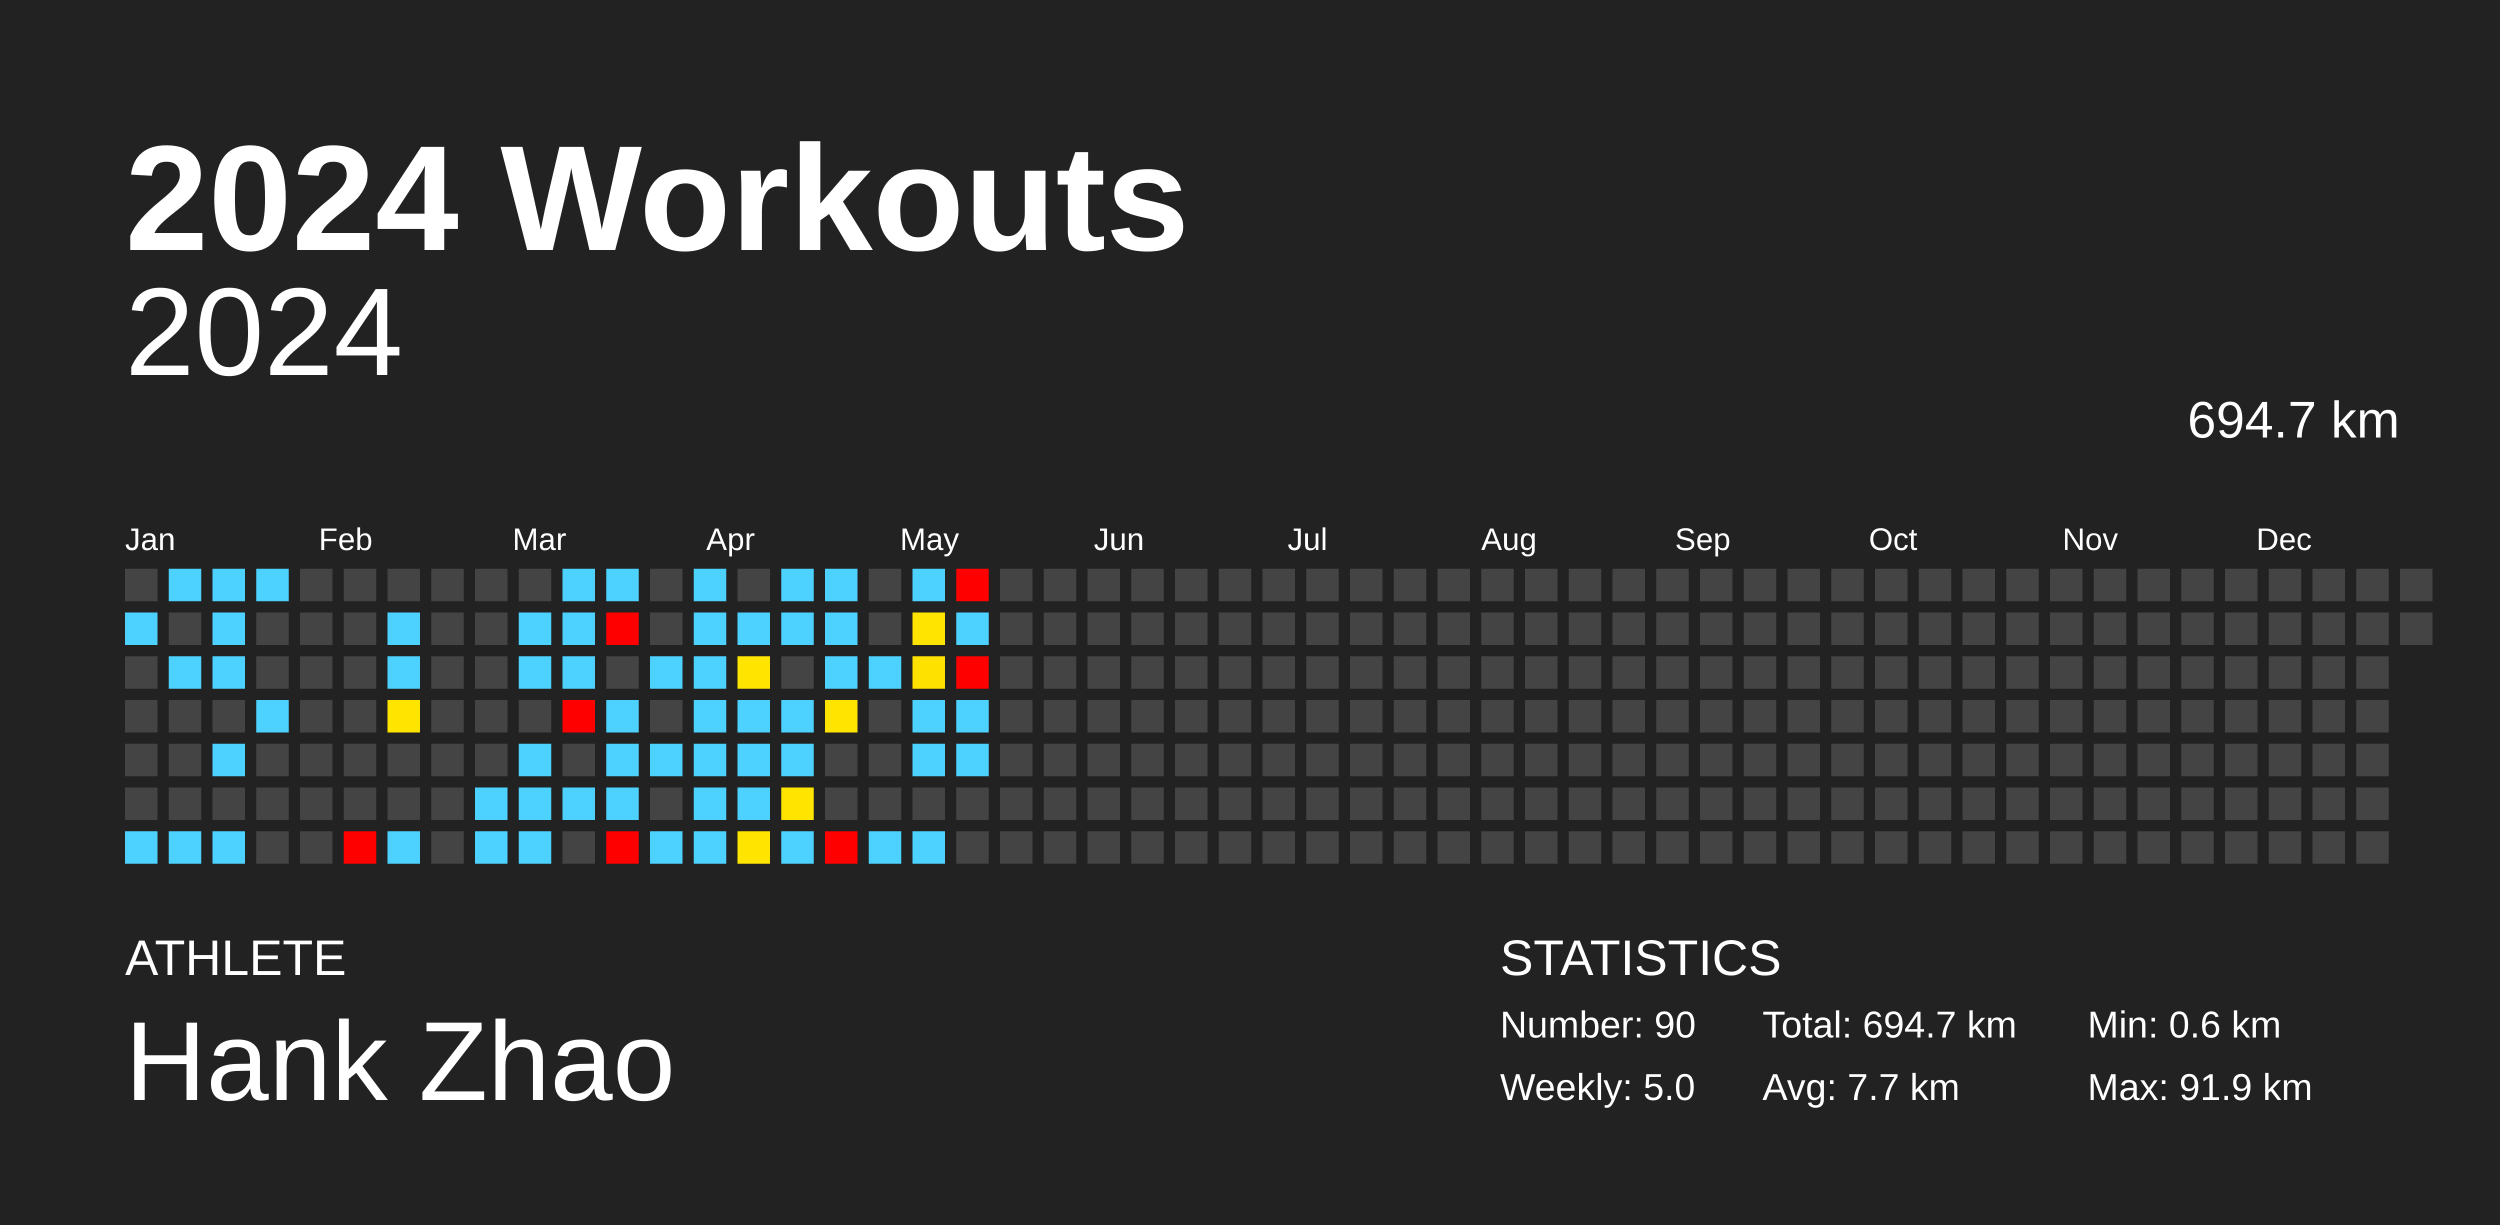
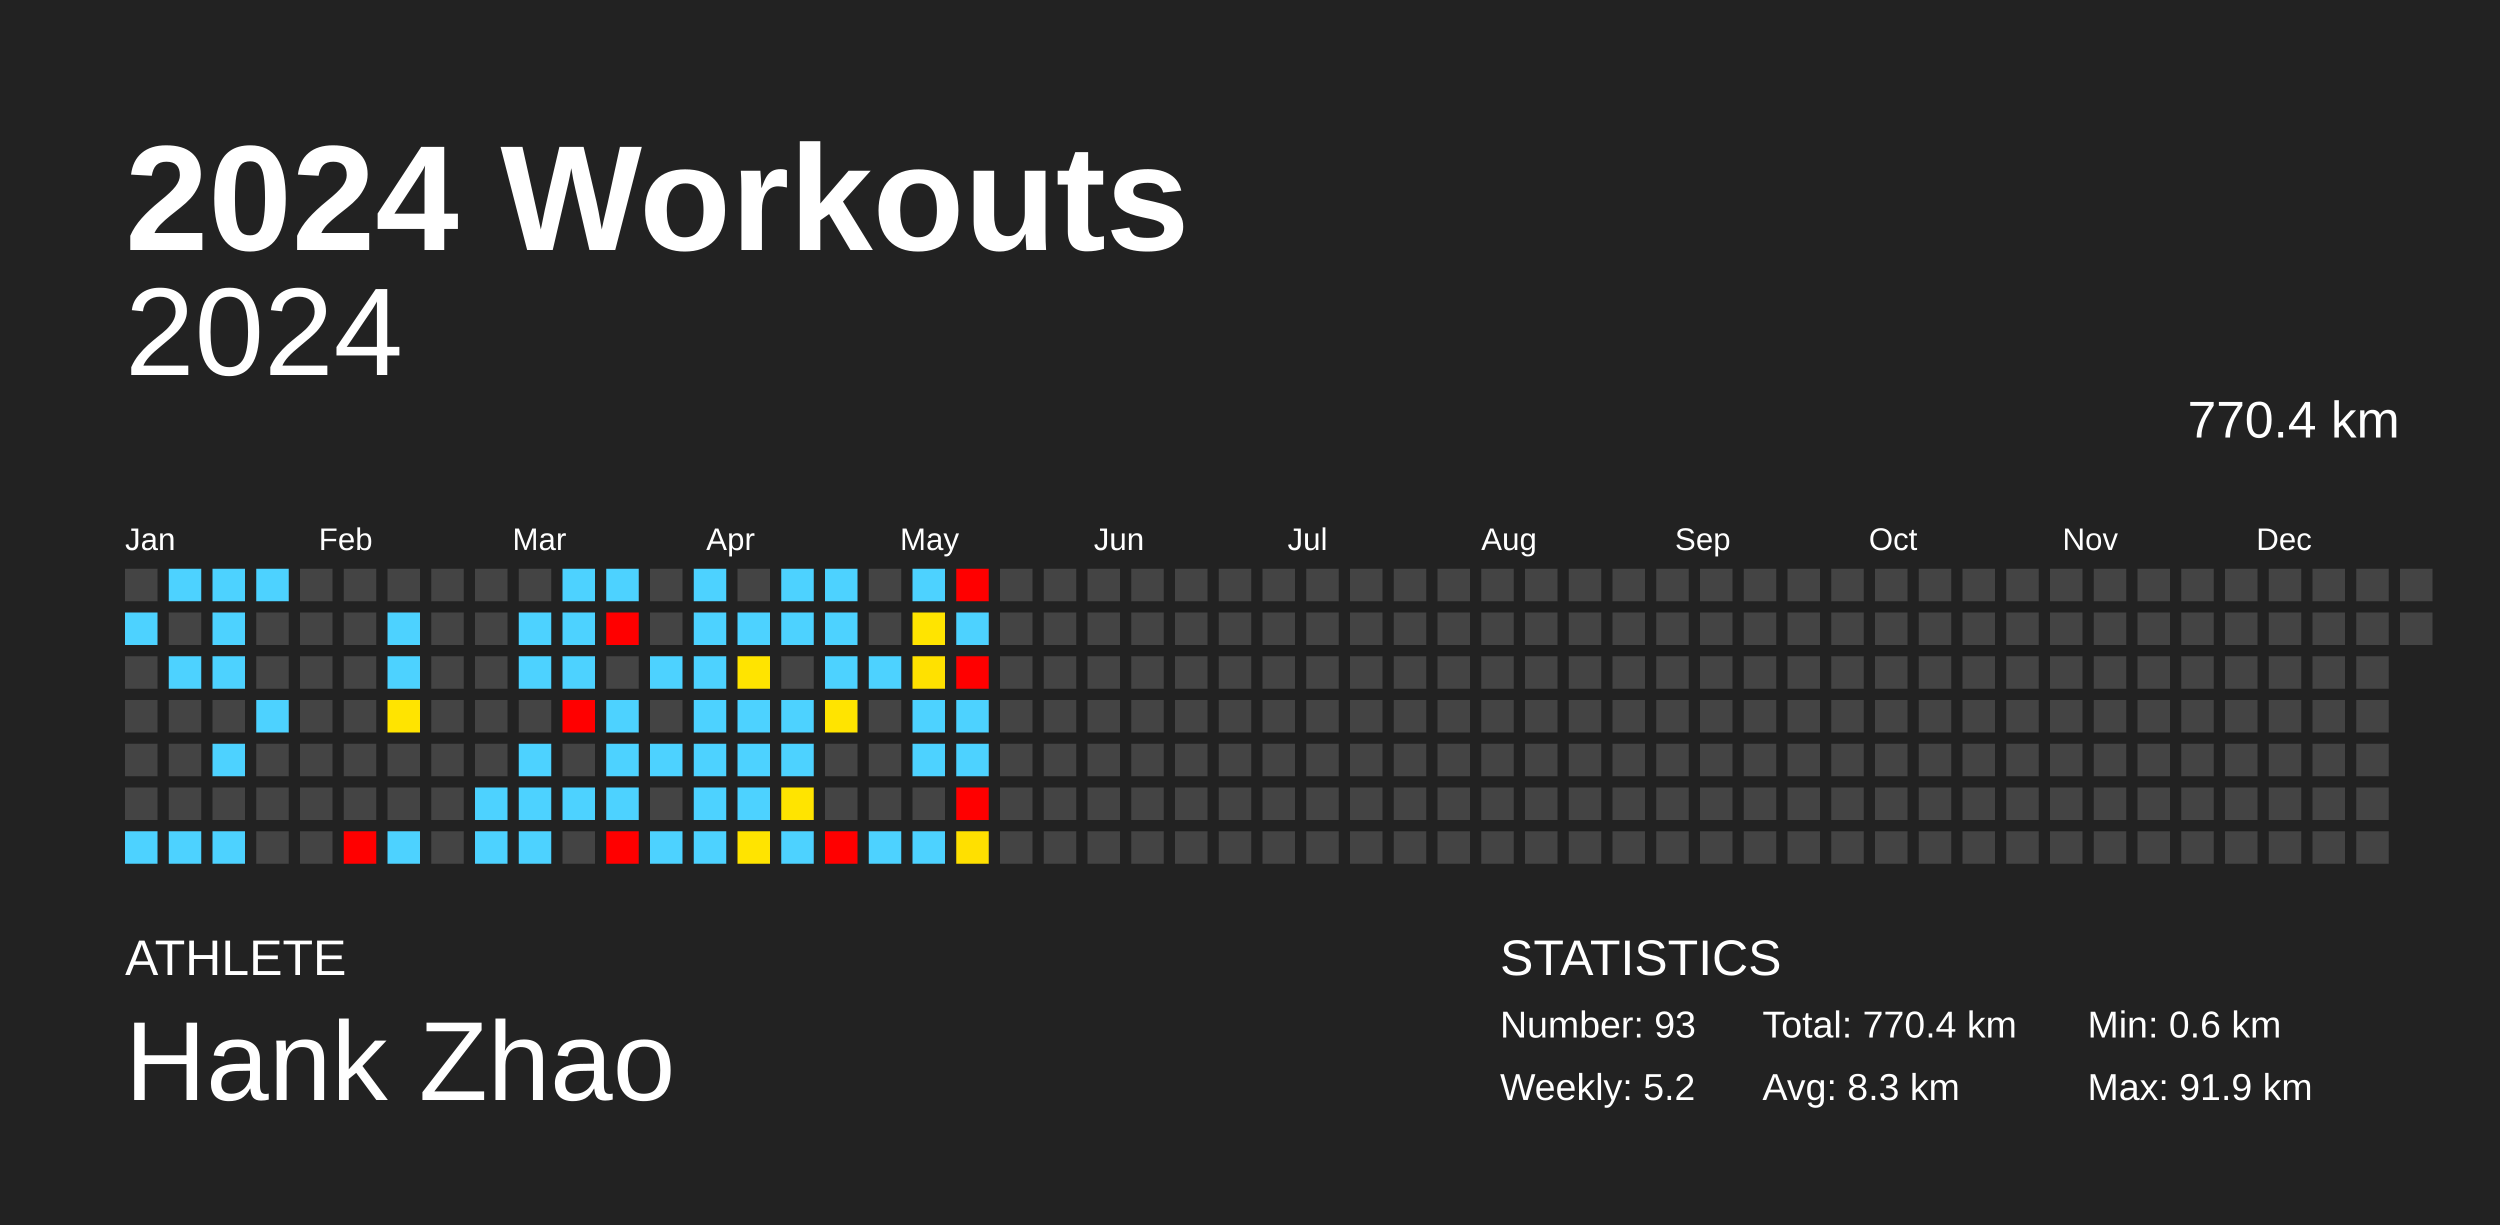
<svg xmlns="http://www.w3.org/2000/svg" baseProfile="full" height="98mm" version="1.1" viewBox="0,0,200,98" width="200mm">
  <defs />
  <rect fill="#222222" height="98" width="200" x="0" y="0" />
  <text fill="#FFFFFF" style="font-size:12px; font-family:Arial; font-weight:bold;" x="10" y="20">2024 Workouts</text>
  <text fill="#FFFFFF" style="font-size:4px; font-family:Arial" x="10" y="78">ATHLETE</text>
  <text fill="#FFFFFF" style="font-size:9px; font-family:Arial" x="10" y="88">Hank Zhao</text>
  <text fill="#FFFFFF" style="font-size:4px; font-family:Arial" x="120" y="78">STATISTICS</text>
-   <text fill="#FFFFFF" style="font-size:3px; font-family:Arial" x="120" y="83">Number: 90</text>
-   <text fill="#FFFFFF" style="font-size:3px; font-family:Arial" x="120" y="88">Weekly: 5.0</text>
-   <text fill="#FFFFFF" style="font-size:3px; font-family:Arial" x="141" y="83">Total: 694.7 km</text>
-   <text fill="#FFFFFF" style="font-size:3px; font-family:Arial" x="141" y="88">Avg: 7.7 km</text>
+   <text fill="#FFFFFF" style="font-size:3px; font-family:Arial" x="120" y="83">Number: 93</text>
+   <text fill="#FFFFFF" style="font-size:3px; font-family:Arial" x="120" y="88">Weekly: 5.2</text>
+   <text fill="#FFFFFF" style="font-size:3px; font-family:Arial" x="141" y="83">Total: 770.4 km</text>
+   <text fill="#FFFFFF" style="font-size:3px; font-family:Arial" x="141" y="88">Avg: 8.3 km</text>
  <text fill="#FFFFFF" style="font-size:3px; font-family:Arial" x="167" y="83">Min: 0.6 km</text>
  <text fill="#FFFFFF" style="font-size:3px; font-family:Arial" x="167" y="88">Max: 91.9 km</text>
  <text alignment-baseline="hanging" fill="#FFFFFF" style="font-size:10.0px; font-family:Arial;" x="10" y="30">2024</text>
-   <text alignment-baseline="hanging" fill="#FFFFFF" style="font-size:4.125px; font-family:Arial;" x="175" y="35">694.7 km</text>
+   <text alignment-baseline="hanging" fill="#FFFFFF" style="font-size:4.125px; font-family:Arial;" x="175" y="35">770.4 km</text>
  <text fill="#FFFFFF" style="font-size:2.5px; font-family:Arial" x="10.0" y="44">Jan</text>
  <text fill="#FFFFFF" style="font-size:2.5px; font-family:Arial" x="25.5" y="44">Feb</text>
  <text fill="#FFFFFF" style="font-size:2.5px; font-family:Arial" x="41.0" y="44">Mar</text>
  <text fill="#FFFFFF" style="font-size:2.5px; font-family:Arial" x="56.5" y="44">Apr</text>
  <text fill="#FFFFFF" style="font-size:2.5px; font-family:Arial" x="72.0" y="44">May</text>
  <text fill="#FFFFFF" style="font-size:2.5px; font-family:Arial" x="87.5" y="44">Jun</text>
  <text fill="#FFFFFF" style="font-size:2.5px; font-family:Arial" x="103.0" y="44">Jul</text>
  <text fill="#FFFFFF" style="font-size:2.5px; font-family:Arial" x="118.5" y="44">Aug</text>
  <text fill="#FFFFFF" style="font-size:2.5px; font-family:Arial" x="134.0" y="44">Sep</text>
  <text fill="#FFFFFF" style="font-size:2.5px; font-family:Arial" x="149.5" y="44">Oct</text>
  <text fill="#FFFFFF" style="font-size:2.5px; font-family:Arial" x="165.0" y="44">Nov</text>
  <text fill="#FFFFFF" style="font-size:2.5px; font-family:Arial" x="180.5" y="44">Dec</text>
  <rect fill="#444444" height="2.6" width="2.6" x="10.0" y="45.5" />
  <rect fill="#4dd2ff" height="2.6" width="2.6" x="10.0" y="49.0" />
  <rect fill="#444444" height="2.6" width="2.6" x="10.0" y="52.5" />
  <rect fill="#444444" height="2.6" width="2.6" x="10.0" y="56.0" />
  <rect fill="#444444" height="2.6" width="2.6" x="10.0" y="59.5" />
  <rect fill="#444444" height="2.6" width="2.6" x="10.0" y="63.0" />
  <rect fill="#4dd2ff" height="2.6" width="2.6" x="10.0" y="66.5" />
  <rect fill="#4dd2ff" height="2.6" width="2.6" x="13.5" y="45.5" />
  <rect fill="#444444" height="2.6" width="2.6" x="13.5" y="49.0" />
  <rect fill="#4dd2ff" height="2.6" width="2.6" x="13.5" y="52.5" />
  <rect fill="#444444" height="2.6" width="2.6" x="13.5" y="56.0" />
  <rect fill="#444444" height="2.6" width="2.6" x="13.5" y="59.5" />
  <rect fill="#444444" height="2.6" width="2.6" x="13.5" y="63.0" />
  <rect fill="#4dd2ff" height="2.6" width="2.6" x="13.5" y="66.5" />
  <rect fill="#4dd2ff" height="2.6" width="2.6" x="17.0" y="45.5" />
  <rect fill="#4dd2ff" height="2.6" width="2.6" x="17.0" y="49.0" />
  <rect fill="#4dd2ff" height="2.6" width="2.6" x="17.0" y="52.5" />
  <rect fill="#444444" height="2.6" width="2.6" x="17.0" y="56.0" />
  <rect fill="#4dd2ff" height="2.6" width="2.6" x="17.0" y="59.5" />
  <rect fill="#444444" height="2.6" width="2.6" x="17.0" y="63.0" />
  <rect fill="#4dd2ff" height="2.6" width="2.6" x="17.0" y="66.5" />
  <rect fill="#4dd2ff" height="2.6" width="2.6" x="20.5" y="45.5" />
  <rect fill="#444444" height="2.6" width="2.6" x="20.5" y="49.0" />
  <rect fill="#444444" height="2.6" width="2.6" x="20.5" y="52.5" />
  <rect fill="#4dd2ff" height="2.6" width="2.6" x="20.5" y="56.0" />
  <rect fill="#444444" height="2.6" width="2.6" x="20.5" y="59.5" />
  <rect fill="#444444" height="2.6" width="2.6" x="20.5" y="63.0" />
  <rect fill="#444444" height="2.6" width="2.6" x="20.5" y="66.5" />
  <rect fill="#444444" height="2.6" width="2.6" x="24.0" y="45.5" />
  <rect fill="#444444" height="2.6" width="2.6" x="24.0" y="49.0" />
  <rect fill="#444444" height="2.6" width="2.6" x="24.0" y="52.5" />
  <rect fill="#444444" height="2.6" width="2.6" x="24.0" y="56.0" />
  <rect fill="#444444" height="2.6" width="2.6" x="24.0" y="59.5" />
  <rect fill="#444444" height="2.6" width="2.6" x="24.0" y="63.0" />
  <rect fill="#444444" height="2.6" width="2.6" x="24.0" y="66.5" />
  <rect fill="#444444" height="2.6" width="2.6" x="27.5" y="45.5" />
  <rect fill="#444444" height="2.6" width="2.6" x="27.5" y="49.0" />
  <rect fill="#444444" height="2.6" width="2.6" x="27.5" y="52.5" />
  <rect fill="#444444" height="2.6" width="2.6" x="27.5" y="56.0" />
  <rect fill="#444444" height="2.6" width="2.6" x="27.5" y="59.5" />
  <rect fill="#444444" height="2.6" width="2.6" x="27.5" y="63.0" />
  <rect fill="red" height="2.6" width="2.6" x="27.5" y="66.5" />
  <rect fill="#444444" height="2.6" width="2.6" x="31.0" y="45.5" />
  <rect fill="#4dd2ff" height="2.6" width="2.6" x="31.0" y="49.0" />
  <rect fill="#4dd2ff" height="2.6" width="2.6" x="31.0" y="52.5" />
  <rect fill="#ffe400" height="2.6" width="2.6" x="31.0" y="56.0" />
  <rect fill="#444444" height="2.6" width="2.6" x="31.0" y="59.5" />
  <rect fill="#444444" height="2.6" width="2.6" x="31.0" y="63.0" />
  <rect fill="#4dd2ff" height="2.6" width="2.6" x="31.0" y="66.5" />
  <rect fill="#444444" height="2.6" width="2.6" x="34.5" y="45.5" />
  <rect fill="#444444" height="2.6" width="2.6" x="34.5" y="49.0" />
  <rect fill="#444444" height="2.6" width="2.6" x="34.5" y="52.5" />
  <rect fill="#444444" height="2.6" width="2.6" x="34.5" y="56.0" />
  <rect fill="#444444" height="2.6" width="2.6" x="34.5" y="59.5" />
  <rect fill="#444444" height="2.6" width="2.6" x="34.5" y="63.0" />
  <rect fill="#444444" height="2.6" width="2.6" x="34.5" y="66.5" />
  <rect fill="#444444" height="2.6" width="2.6" x="38.0" y="45.5" />
  <rect fill="#444444" height="2.6" width="2.6" x="38.0" y="49.0" />
  <rect fill="#444444" height="2.6" width="2.6" x="38.0" y="52.5" />
  <rect fill="#444444" height="2.6" width="2.6" x="38.0" y="56.0" />
  <rect fill="#444444" height="2.6" width="2.6" x="38.0" y="59.5" />
  <rect fill="#4dd2ff" height="2.6" width="2.6" x="38.0" y="63.0" />
  <rect fill="#4dd2ff" height="2.6" width="2.6" x="38.0" y="66.5" />
  <rect fill="#444444" height="2.6" width="2.6" x="41.5" y="45.5" />
  <rect fill="#4dd2ff" height="2.6" width="2.6" x="41.5" y="49.0" />
  <rect fill="#4dd2ff" height="2.6" width="2.6" x="41.5" y="52.5" />
  <rect fill="#444444" height="2.6" width="2.6" x="41.5" y="56.0" />
  <rect fill="#4dd2ff" height="2.6" width="2.6" x="41.5" y="59.5" />
  <rect fill="#4dd2ff" height="2.6" width="2.6" x="41.5" y="63.0" />
  <rect fill="#4dd2ff" height="2.6" width="2.6" x="41.5" y="66.5" />
  <rect fill="#4dd2ff" height="2.6" width="2.6" x="45.0" y="45.5" />
  <rect fill="#4dd2ff" height="2.6" width="2.6" x="45.0" y="49.0" />
  <rect fill="#4dd2ff" height="2.6" width="2.6" x="45.0" y="52.5" />
  <rect fill="red" height="2.6" width="2.6" x="45.0" y="56.0" />
  <rect fill="#444444" height="2.6" width="2.6" x="45.0" y="59.5" />
  <rect fill="#4dd2ff" height="2.6" width="2.6" x="45.0" y="63.0" />
  <rect fill="#444444" height="2.6" width="2.6" x="45.0" y="66.5" />
  <rect fill="#4dd2ff" height="2.6" width="2.6" x="48.5" y="45.5" />
  <rect fill="red" height="2.6" width="2.6" x="48.5" y="49.0" />
  <rect fill="#444444" height="2.6" width="2.6" x="48.5" y="52.5" />
  <rect fill="#4dd2ff" height="2.6" width="2.6" x="48.5" y="56.0" />
  <rect fill="#4dd2ff" height="2.6" width="2.6" x="48.5" y="59.5" />
  <rect fill="#4dd2ff" height="2.6" width="2.6" x="48.5" y="63.0" />
  <rect fill="red" height="2.6" width="2.6" x="48.5" y="66.5" />
  <rect fill="#444444" height="2.6" width="2.6" x="52.0" y="45.5" />
  <rect fill="#444444" height="2.6" width="2.6" x="52.0" y="49.0" />
  <rect fill="#4dd2ff" height="2.6" width="2.6" x="52.0" y="52.5" />
  <rect fill="#444444" height="2.6" width="2.6" x="52.0" y="56.0" />
  <rect fill="#4dd2ff" height="2.6" width="2.6" x="52.0" y="59.5" />
  <rect fill="#444444" height="2.6" width="2.6" x="52.0" y="63.0" />
  <rect fill="#4dd2ff" height="2.6" width="2.6" x="52.0" y="66.5" />
  <rect fill="#4dd2ff" height="2.6" width="2.6" x="55.5" y="45.5" />
  <rect fill="#4dd2ff" height="2.6" width="2.6" x="55.5" y="49.0" />
  <rect fill="#4dd2ff" height="2.6" width="2.6" x="55.5" y="52.5" />
  <rect fill="#4dd2ff" height="2.6" width="2.6" x="55.5" y="56.0" />
  <rect fill="#4dd2ff" height="2.6" width="2.6" x="55.5" y="59.5" />
  <rect fill="#4dd2ff" height="2.6" width="2.6" x="55.5" y="63.0" />
  <rect fill="#4dd2ff" height="2.6" width="2.6" x="55.5" y="66.5" />
  <rect fill="#444444" height="2.6" width="2.6" x="59.0" y="45.5" />
  <rect fill="#4dd2ff" height="2.6" width="2.6" x="59.0" y="49.0" />
  <rect fill="#ffe400" height="2.6" width="2.6" x="59.0" y="52.5" />
  <rect fill="#4dd2ff" height="2.6" width="2.6" x="59.0" y="56.0" />
  <rect fill="#4dd2ff" height="2.6" width="2.6" x="59.0" y="59.5" />
  <rect fill="#4dd2ff" height="2.6" width="2.6" x="59.0" y="63.0" />
  <rect fill="#ffe400" height="2.6" width="2.6" x="59.0" y="66.5" />
  <rect fill="#4dd2ff" height="2.6" width="2.6" x="62.5" y="45.5" />
  <rect fill="#4dd2ff" height="2.6" width="2.6" x="62.5" y="49.0" />
  <rect fill="#444444" height="2.6" width="2.6" x="62.5" y="52.5" />
  <rect fill="#4dd2ff" height="2.6" width="2.6" x="62.5" y="56.0" />
  <rect fill="#4dd2ff" height="2.6" width="2.6" x="62.5" y="59.5" />
  <rect fill="#ffe400" height="2.6" width="2.6" x="62.5" y="63.0" />
  <rect fill="#4dd2ff" height="2.6" width="2.6" x="62.5" y="66.5" />
  <rect fill="#4dd2ff" height="2.6" width="2.6" x="66.0" y="45.5" />
  <rect fill="#4dd2ff" height="2.6" width="2.6" x="66.0" y="49.0" />
  <rect fill="#4dd2ff" height="2.6" width="2.6" x="66.0" y="52.5" />
  <rect fill="#ffe400" height="2.6" width="2.6" x="66.0" y="56.0" />
  <rect fill="#444444" height="2.6" width="2.6" x="66.0" y="59.5" />
  <rect fill="#444444" height="2.6" width="2.6" x="66.0" y="63.0" />
  <rect fill="red" height="2.6" width="2.6" x="66.0" y="66.5" />
  <rect fill="#444444" height="2.6" width="2.6" x="69.5" y="45.5" />
  <rect fill="#444444" height="2.6" width="2.6" x="69.5" y="49.0" />
  <rect fill="#4dd2ff" height="2.6" width="2.6" x="69.5" y="52.5" />
  <rect fill="#444444" height="2.6" width="2.6" x="69.5" y="56.0" />
  <rect fill="#444444" height="2.6" width="2.6" x="69.5" y="59.5" />
  <rect fill="#444444" height="2.6" width="2.6" x="69.5" y="63.0" />
  <rect fill="#4dd2ff" height="2.6" width="2.6" x="69.5" y="66.5" />
  <rect fill="#4dd2ff" height="2.6" width="2.6" x="73.0" y="45.5" />
  <rect fill="#ffe400" height="2.6" width="2.6" x="73.0" y="49.0" />
  <rect fill="#ffe100" height="2.6" width="2.6" x="73.0" y="52.5" />
  <rect fill="#4dd2ff" height="2.6" width="2.6" x="73.0" y="56.0" />
  <rect fill="#4dd2ff" height="2.6" width="2.6" x="73.0" y="59.5" />
  <rect fill="#444444" height="2.6" width="2.6" x="73.0" y="63.0" />
  <rect fill="#4dd2ff" height="2.6" width="2.6" x="73.0" y="66.5" />
  <rect fill="red" height="2.6" width="2.6" x="76.5" y="45.5" />
  <rect fill="#4dd2ff" height="2.6" width="2.6" x="76.5" y="49.0" />
  <rect fill="red" height="2.6" width="2.6" x="76.5" y="52.5" />
  <rect fill="#4dd2ff" height="2.6" width="2.6" x="76.5" y="56.0" />
  <rect fill="#4dd2ff" height="2.6" width="2.6" x="76.5" y="59.5" />
-   <rect fill="#444444" height="2.6" width="2.6" x="76.5" y="63.0" />
-   <rect fill="#444444" height="2.6" width="2.6" x="76.5" y="66.5" />
+   <rect fill="red" height="2.6" width="2.6" x="76.5" y="63.0" />
+   <rect fill="#ffe000" height="2.6" width="2.6" x="76.5" y="66.5" />
  <rect fill="#444444" height="2.6" width="2.6" x="80.0" y="45.5" />
  <rect fill="#444444" height="2.6" width="2.6" x="80.0" y="49.0" />
  <rect fill="#444444" height="2.6" width="2.6" x="80.0" y="52.5" />
  <rect fill="#444444" height="2.6" width="2.6" x="80.0" y="56.0" />
  <rect fill="#444444" height="2.6" width="2.6" x="80.0" y="59.5" />
  <rect fill="#444444" height="2.6" width="2.6" x="80.0" y="63.0" />
  <rect fill="#444444" height="2.6" width="2.6" x="80.0" y="66.5" />
  <rect fill="#444444" height="2.6" width="2.6" x="83.5" y="45.5" />
  <rect fill="#444444" height="2.6" width="2.6" x="83.5" y="49.0" />
  <rect fill="#444444" height="2.6" width="2.6" x="83.5" y="52.5" />
  <rect fill="#444444" height="2.6" width="2.6" x="83.5" y="56.0" />
  <rect fill="#444444" height="2.6" width="2.6" x="83.5" y="59.5" />
  <rect fill="#444444" height="2.6" width="2.6" x="83.5" y="63.0" />
  <rect fill="#444444" height="2.6" width="2.6" x="83.5" y="66.5" />
  <rect fill="#444444" height="2.6" width="2.6" x="87.0" y="45.5" />
  <rect fill="#444444" height="2.6" width="2.6" x="87.0" y="49.0" />
  <rect fill="#444444" height="2.6" width="2.6" x="87.0" y="52.5" />
  <rect fill="#444444" height="2.6" width="2.6" x="87.0" y="56.0" />
  <rect fill="#444444" height="2.6" width="2.6" x="87.0" y="59.5" />
  <rect fill="#444444" height="2.6" width="2.6" x="87.0" y="63.0" />
  <rect fill="#444444" height="2.6" width="2.6" x="87.0" y="66.5" />
  <rect fill="#444444" height="2.6" width="2.6" x="90.5" y="45.5" />
  <rect fill="#444444" height="2.6" width="2.6" x="90.5" y="49.0" />
  <rect fill="#444444" height="2.6" width="2.6" x="90.5" y="52.5" />
  <rect fill="#444444" height="2.6" width="2.6" x="90.5" y="56.0" />
  <rect fill="#444444" height="2.6" width="2.6" x="90.5" y="59.5" />
  <rect fill="#444444" height="2.6" width="2.6" x="90.5" y="63.0" />
  <rect fill="#444444" height="2.6" width="2.6" x="90.5" y="66.5" />
  <rect fill="#444444" height="2.6" width="2.6" x="94.0" y="45.5" />
  <rect fill="#444444" height="2.6" width="2.6" x="94.0" y="49.0" />
  <rect fill="#444444" height="2.6" width="2.6" x="94.0" y="52.5" />
  <rect fill="#444444" height="2.6" width="2.6" x="94.0" y="56.0" />
  <rect fill="#444444" height="2.6" width="2.6" x="94.0" y="59.5" />
  <rect fill="#444444" height="2.6" width="2.6" x="94.0" y="63.0" />
  <rect fill="#444444" height="2.6" width="2.6" x="94.0" y="66.5" />
  <rect fill="#444444" height="2.6" width="2.6" x="97.5" y="45.5" />
  <rect fill="#444444" height="2.6" width="2.6" x="97.5" y="49.0" />
  <rect fill="#444444" height="2.6" width="2.6" x="97.5" y="52.5" />
  <rect fill="#444444" height="2.6" width="2.6" x="97.5" y="56.0" />
  <rect fill="#444444" height="2.6" width="2.6" x="97.5" y="59.5" />
  <rect fill="#444444" height="2.6" width="2.6" x="97.5" y="63.0" />
  <rect fill="#444444" height="2.6" width="2.6" x="97.5" y="66.5" />
  <rect fill="#444444" height="2.6" width="2.6" x="101.0" y="45.5" />
  <rect fill="#444444" height="2.6" width="2.6" x="101.0" y="49.0" />
  <rect fill="#444444" height="2.6" width="2.6" x="101.0" y="52.5" />
  <rect fill="#444444" height="2.6" width="2.6" x="101.0" y="56.0" />
  <rect fill="#444444" height="2.6" width="2.6" x="101.0" y="59.5" />
  <rect fill="#444444" height="2.6" width="2.6" x="101.0" y="63.0" />
  <rect fill="#444444" height="2.6" width="2.6" x="101.0" y="66.5" />
  <rect fill="#444444" height="2.6" width="2.6" x="104.5" y="45.5" />
  <rect fill="#444444" height="2.6" width="2.6" x="104.5" y="49.0" />
  <rect fill="#444444" height="2.6" width="2.6" x="104.5" y="52.5" />
  <rect fill="#444444" height="2.6" width="2.6" x="104.5" y="56.0" />
  <rect fill="#444444" height="2.6" width="2.6" x="104.5" y="59.5" />
  <rect fill="#444444" height="2.6" width="2.6" x="104.5" y="63.0" />
  <rect fill="#444444" height="2.6" width="2.6" x="104.5" y="66.5" />
  <rect fill="#444444" height="2.6" width="2.6" x="108.0" y="45.5" />
  <rect fill="#444444" height="2.6" width="2.6" x="108.0" y="49.0" />
  <rect fill="#444444" height="2.6" width="2.6" x="108.0" y="52.5" />
  <rect fill="#444444" height="2.6" width="2.6" x="108.0" y="56.0" />
  <rect fill="#444444" height="2.6" width="2.6" x="108.0" y="59.5" />
  <rect fill="#444444" height="2.6" width="2.6" x="108.0" y="63.0" />
  <rect fill="#444444" height="2.6" width="2.6" x="108.0" y="66.5" />
  <rect fill="#444444" height="2.6" width="2.6" x="111.5" y="45.5" />
  <rect fill="#444444" height="2.6" width="2.6" x="111.5" y="49.0" />
  <rect fill="#444444" height="2.6" width="2.6" x="111.5" y="52.5" />
  <rect fill="#444444" height="2.6" width="2.6" x="111.5" y="56.0" />
  <rect fill="#444444" height="2.6" width="2.6" x="111.5" y="59.5" />
  <rect fill="#444444" height="2.6" width="2.6" x="111.5" y="63.0" />
  <rect fill="#444444" height="2.6" width="2.6" x="111.5" y="66.5" />
  <rect fill="#444444" height="2.6" width="2.6" x="115.0" y="45.5" />
  <rect fill="#444444" height="2.6" width="2.6" x="115.0" y="49.0" />
  <rect fill="#444444" height="2.6" width="2.6" x="115.0" y="52.5" />
  <rect fill="#444444" height="2.6" width="2.6" x="115.0" y="56.0" />
  <rect fill="#444444" height="2.6" width="2.6" x="115.0" y="59.5" />
  <rect fill="#444444" height="2.6" width="2.6" x="115.0" y="63.0" />
  <rect fill="#444444" height="2.6" width="2.6" x="115.0" y="66.5" />
  <rect fill="#444444" height="2.6" width="2.6" x="118.5" y="45.5" />
  <rect fill="#444444" height="2.6" width="2.6" x="118.5" y="49.0" />
  <rect fill="#444444" height="2.6" width="2.6" x="118.5" y="52.5" />
  <rect fill="#444444" height="2.6" width="2.6" x="118.5" y="56.0" />
  <rect fill="#444444" height="2.6" width="2.6" x="118.5" y="59.5" />
  <rect fill="#444444" height="2.6" width="2.6" x="118.5" y="63.0" />
  <rect fill="#444444" height="2.6" width="2.6" x="118.5" y="66.5" />
  <rect fill="#444444" height="2.6" width="2.6" x="122.0" y="45.5" />
  <rect fill="#444444" height="2.6" width="2.6" x="122.0" y="49.0" />
  <rect fill="#444444" height="2.6" width="2.6" x="122.0" y="52.5" />
  <rect fill="#444444" height="2.6" width="2.6" x="122.0" y="56.0" />
  <rect fill="#444444" height="2.6" width="2.6" x="122.0" y="59.5" />
  <rect fill="#444444" height="2.6" width="2.6" x="122.0" y="63.0" />
  <rect fill="#444444" height="2.6" width="2.6" x="122.0" y="66.5" />
  <rect fill="#444444" height="2.6" width="2.6" x="125.5" y="45.5" />
  <rect fill="#444444" height="2.6" width="2.6" x="125.5" y="49.0" />
  <rect fill="#444444" height="2.6" width="2.6" x="125.5" y="52.5" />
  <rect fill="#444444" height="2.6" width="2.6" x="125.5" y="56.0" />
  <rect fill="#444444" height="2.6" width="2.6" x="125.5" y="59.5" />
  <rect fill="#444444" height="2.6" width="2.6" x="125.5" y="63.0" />
  <rect fill="#444444" height="2.6" width="2.6" x="125.5" y="66.5" />
  <rect fill="#444444" height="2.6" width="2.6" x="129.0" y="45.5" />
  <rect fill="#444444" height="2.6" width="2.6" x="129.0" y="49.0" />
  <rect fill="#444444" height="2.6" width="2.6" x="129.0" y="52.5" />
  <rect fill="#444444" height="2.6" width="2.6" x="129.0" y="56.0" />
  <rect fill="#444444" height="2.6" width="2.6" x="129.0" y="59.5" />
  <rect fill="#444444" height="2.6" width="2.6" x="129.0" y="63.0" />
  <rect fill="#444444" height="2.6" width="2.6" x="129.0" y="66.5" />
  <rect fill="#444444" height="2.6" width="2.6" x="132.5" y="45.5" />
  <rect fill="#444444" height="2.6" width="2.6" x="132.5" y="49.0" />
  <rect fill="#444444" height="2.6" width="2.6" x="132.5" y="52.5" />
  <rect fill="#444444" height="2.6" width="2.6" x="132.5" y="56.0" />
  <rect fill="#444444" height="2.6" width="2.6" x="132.5" y="59.5" />
  <rect fill="#444444" height="2.6" width="2.6" x="132.5" y="63.0" />
  <rect fill="#444444" height="2.6" width="2.6" x="132.5" y="66.5" />
  <rect fill="#444444" height="2.6" width="2.6" x="136.0" y="45.5" />
  <rect fill="#444444" height="2.6" width="2.6" x="136.0" y="49.0" />
  <rect fill="#444444" height="2.6" width="2.6" x="136.0" y="52.5" />
  <rect fill="#444444" height="2.6" width="2.6" x="136.0" y="56.0" />
  <rect fill="#444444" height="2.6" width="2.6" x="136.0" y="59.5" />
  <rect fill="#444444" height="2.6" width="2.6" x="136.0" y="63.0" />
  <rect fill="#444444" height="2.6" width="2.6" x="136.0" y="66.5" />
  <rect fill="#444444" height="2.6" width="2.6" x="139.5" y="45.5" />
  <rect fill="#444444" height="2.6" width="2.6" x="139.5" y="49.0" />
  <rect fill="#444444" height="2.6" width="2.6" x="139.5" y="52.5" />
  <rect fill="#444444" height="2.6" width="2.6" x="139.5" y="56.0" />
  <rect fill="#444444" height="2.6" width="2.6" x="139.5" y="59.5" />
  <rect fill="#444444" height="2.6" width="2.6" x="139.5" y="63.0" />
  <rect fill="#444444" height="2.6" width="2.6" x="139.5" y="66.5" />
  <rect fill="#444444" height="2.6" width="2.6" x="143.0" y="45.5" />
  <rect fill="#444444" height="2.6" width="2.6" x="143.0" y="49.0" />
  <rect fill="#444444" height="2.6" width="2.6" x="143.0" y="52.5" />
  <rect fill="#444444" height="2.6" width="2.6" x="143.0" y="56.0" />
  <rect fill="#444444" height="2.6" width="2.6" x="143.0" y="59.5" />
  <rect fill="#444444" height="2.6" width="2.6" x="143.0" y="63.0" />
  <rect fill="#444444" height="2.6" width="2.6" x="143.0" y="66.5" />
  <rect fill="#444444" height="2.6" width="2.6" x="146.5" y="45.5" />
  <rect fill="#444444" height="2.6" width="2.6" x="146.5" y="49.0" />
  <rect fill="#444444" height="2.6" width="2.6" x="146.5" y="52.5" />
  <rect fill="#444444" height="2.6" width="2.6" x="146.5" y="56.0" />
  <rect fill="#444444" height="2.6" width="2.6" x="146.5" y="59.5" />
  <rect fill="#444444" height="2.6" width="2.6" x="146.5" y="63.0" />
  <rect fill="#444444" height="2.6" width="2.6" x="146.5" y="66.5" />
  <rect fill="#444444" height="2.6" width="2.6" x="150.0" y="45.5" />
  <rect fill="#444444" height="2.6" width="2.6" x="150.0" y="49.0" />
  <rect fill="#444444" height="2.6" width="2.6" x="150.0" y="52.5" />
  <rect fill="#444444" height="2.6" width="2.6" x="150.0" y="56.0" />
  <rect fill="#444444" height="2.6" width="2.6" x="150.0" y="59.5" />
  <rect fill="#444444" height="2.6" width="2.6" x="150.0" y="63.0" />
  <rect fill="#444444" height="2.6" width="2.6" x="150.0" y="66.5" />
  <rect fill="#444444" height="2.6" width="2.6" x="153.5" y="45.5" />
  <rect fill="#444444" height="2.6" width="2.6" x="153.5" y="49.0" />
  <rect fill="#444444" height="2.6" width="2.6" x="153.5" y="52.5" />
  <rect fill="#444444" height="2.6" width="2.6" x="153.5" y="56.0" />
  <rect fill="#444444" height="2.6" width="2.6" x="153.5" y="59.5" />
  <rect fill="#444444" height="2.6" width="2.6" x="153.5" y="63.0" />
  <rect fill="#444444" height="2.6" width="2.6" x="153.5" y="66.5" />
  <rect fill="#444444" height="2.6" width="2.6" x="157.0" y="45.5" />
  <rect fill="#444444" height="2.6" width="2.6" x="157.0" y="49.0" />
  <rect fill="#444444" height="2.6" width="2.6" x="157.0" y="52.5" />
  <rect fill="#444444" height="2.6" width="2.6" x="157.0" y="56.0" />
  <rect fill="#444444" height="2.6" width="2.6" x="157.0" y="59.5" />
  <rect fill="#444444" height="2.6" width="2.6" x="157.0" y="63.0" />
  <rect fill="#444444" height="2.6" width="2.6" x="157.0" y="66.5" />
  <rect fill="#444444" height="2.6" width="2.6" x="160.5" y="45.5" />
  <rect fill="#444444" height="2.6" width="2.6" x="160.5" y="49.0" />
  <rect fill="#444444" height="2.6" width="2.6" x="160.5" y="52.5" />
  <rect fill="#444444" height="2.6" width="2.6" x="160.5" y="56.0" />
  <rect fill="#444444" height="2.6" width="2.6" x="160.5" y="59.5" />
  <rect fill="#444444" height="2.6" width="2.6" x="160.5" y="63.0" />
  <rect fill="#444444" height="2.6" width="2.6" x="160.5" y="66.5" />
  <rect fill="#444444" height="2.6" width="2.6" x="164.0" y="45.5" />
  <rect fill="#444444" height="2.6" width="2.6" x="164.0" y="49.0" />
  <rect fill="#444444" height="2.6" width="2.6" x="164.0" y="52.5" />
  <rect fill="#444444" height="2.6" width="2.6" x="164.0" y="56.0" />
  <rect fill="#444444" height="2.6" width="2.6" x="164.0" y="59.5" />
  <rect fill="#444444" height="2.6" width="2.6" x="164.0" y="63.0" />
  <rect fill="#444444" height="2.6" width="2.6" x="164.0" y="66.5" />
  <rect fill="#444444" height="2.6" width="2.6" x="167.5" y="45.5" />
  <rect fill="#444444" height="2.6" width="2.6" x="167.5" y="49.0" />
  <rect fill="#444444" height="2.6" width="2.6" x="167.5" y="52.5" />
  <rect fill="#444444" height="2.6" width="2.6" x="167.5" y="56.0" />
  <rect fill="#444444" height="2.6" width="2.6" x="167.5" y="59.5" />
  <rect fill="#444444" height="2.6" width="2.6" x="167.5" y="63.0" />
  <rect fill="#444444" height="2.6" width="2.6" x="167.5" y="66.5" />
  <rect fill="#444444" height="2.6" width="2.6" x="171.0" y="45.5" />
  <rect fill="#444444" height="2.6" width="2.6" x="171.0" y="49.0" />
  <rect fill="#444444" height="2.6" width="2.6" x="171.0" y="52.5" />
  <rect fill="#444444" height="2.6" width="2.6" x="171.0" y="56.0" />
  <rect fill="#444444" height="2.6" width="2.6" x="171.0" y="59.5" />
  <rect fill="#444444" height="2.6" width="2.6" x="171.0" y="63.0" />
  <rect fill="#444444" height="2.6" width="2.6" x="171.0" y="66.5" />
  <rect fill="#444444" height="2.6" width="2.6" x="174.5" y="45.5" />
  <rect fill="#444444" height="2.6" width="2.6" x="174.5" y="49.0" />
  <rect fill="#444444" height="2.6" width="2.6" x="174.5" y="52.5" />
  <rect fill="#444444" height="2.6" width="2.6" x="174.5" y="56.0" />
  <rect fill="#444444" height="2.6" width="2.6" x="174.5" y="59.5" />
  <rect fill="#444444" height="2.6" width="2.6" x="174.5" y="63.0" />
  <rect fill="#444444" height="2.6" width="2.6" x="174.5" y="66.5" />
  <rect fill="#444444" height="2.6" width="2.6" x="178.0" y="45.5" />
  <rect fill="#444444" height="2.6" width="2.6" x="178.0" y="49.0" />
  <rect fill="#444444" height="2.6" width="2.6" x="178.0" y="52.5" />
  <rect fill="#444444" height="2.6" width="2.6" x="178.0" y="56.0" />
  <rect fill="#444444" height="2.6" width="2.6" x="178.0" y="59.5" />
  <rect fill="#444444" height="2.6" width="2.6" x="178.0" y="63.0" />
  <rect fill="#444444" height="2.6" width="2.6" x="178.0" y="66.5" />
  <rect fill="#444444" height="2.6" width="2.6" x="181.5" y="45.5" />
  <rect fill="#444444" height="2.6" width="2.6" x="181.5" y="49.0" />
  <rect fill="#444444" height="2.6" width="2.6" x="181.5" y="52.5" />
  <rect fill="#444444" height="2.6" width="2.6" x="181.5" y="56.0" />
  <rect fill="#444444" height="2.6" width="2.6" x="181.5" y="59.5" />
  <rect fill="#444444" height="2.6" width="2.6" x="181.5" y="63.0" />
  <rect fill="#444444" height="2.6" width="2.6" x="181.5" y="66.5" />
  <rect fill="#444444" height="2.6" width="2.6" x="185.0" y="45.5" />
  <rect fill="#444444" height="2.6" width="2.6" x="185.0" y="49.0" />
  <rect fill="#444444" height="2.6" width="2.6" x="185.0" y="52.5" />
  <rect fill="#444444" height="2.6" width="2.6" x="185.0" y="56.0" />
  <rect fill="#444444" height="2.6" width="2.6" x="185.0" y="59.5" />
  <rect fill="#444444" height="2.6" width="2.6" x="185.0" y="63.0" />
  <rect fill="#444444" height="2.6" width="2.6" x="185.0" y="66.5" />
  <rect fill="#444444" height="2.6" width="2.6" x="188.5" y="45.5" />
  <rect fill="#444444" height="2.6" width="2.6" x="188.5" y="49.0" />
  <rect fill="#444444" height="2.6" width="2.6" x="188.5" y="52.5" />
  <rect fill="#444444" height="2.6" width="2.6" x="188.5" y="56.0" />
  <rect fill="#444444" height="2.6" width="2.6" x="188.5" y="59.5" />
  <rect fill="#444444" height="2.6" width="2.6" x="188.5" y="63.0" />
  <rect fill="#444444" height="2.6" width="2.6" x="188.5" y="66.5" />
  <rect fill="#444444" height="2.6" width="2.6" x="192.0" y="45.5" />
  <rect fill="#444444" height="2.6" width="2.6" x="192.0" y="49.0" />
</svg>
